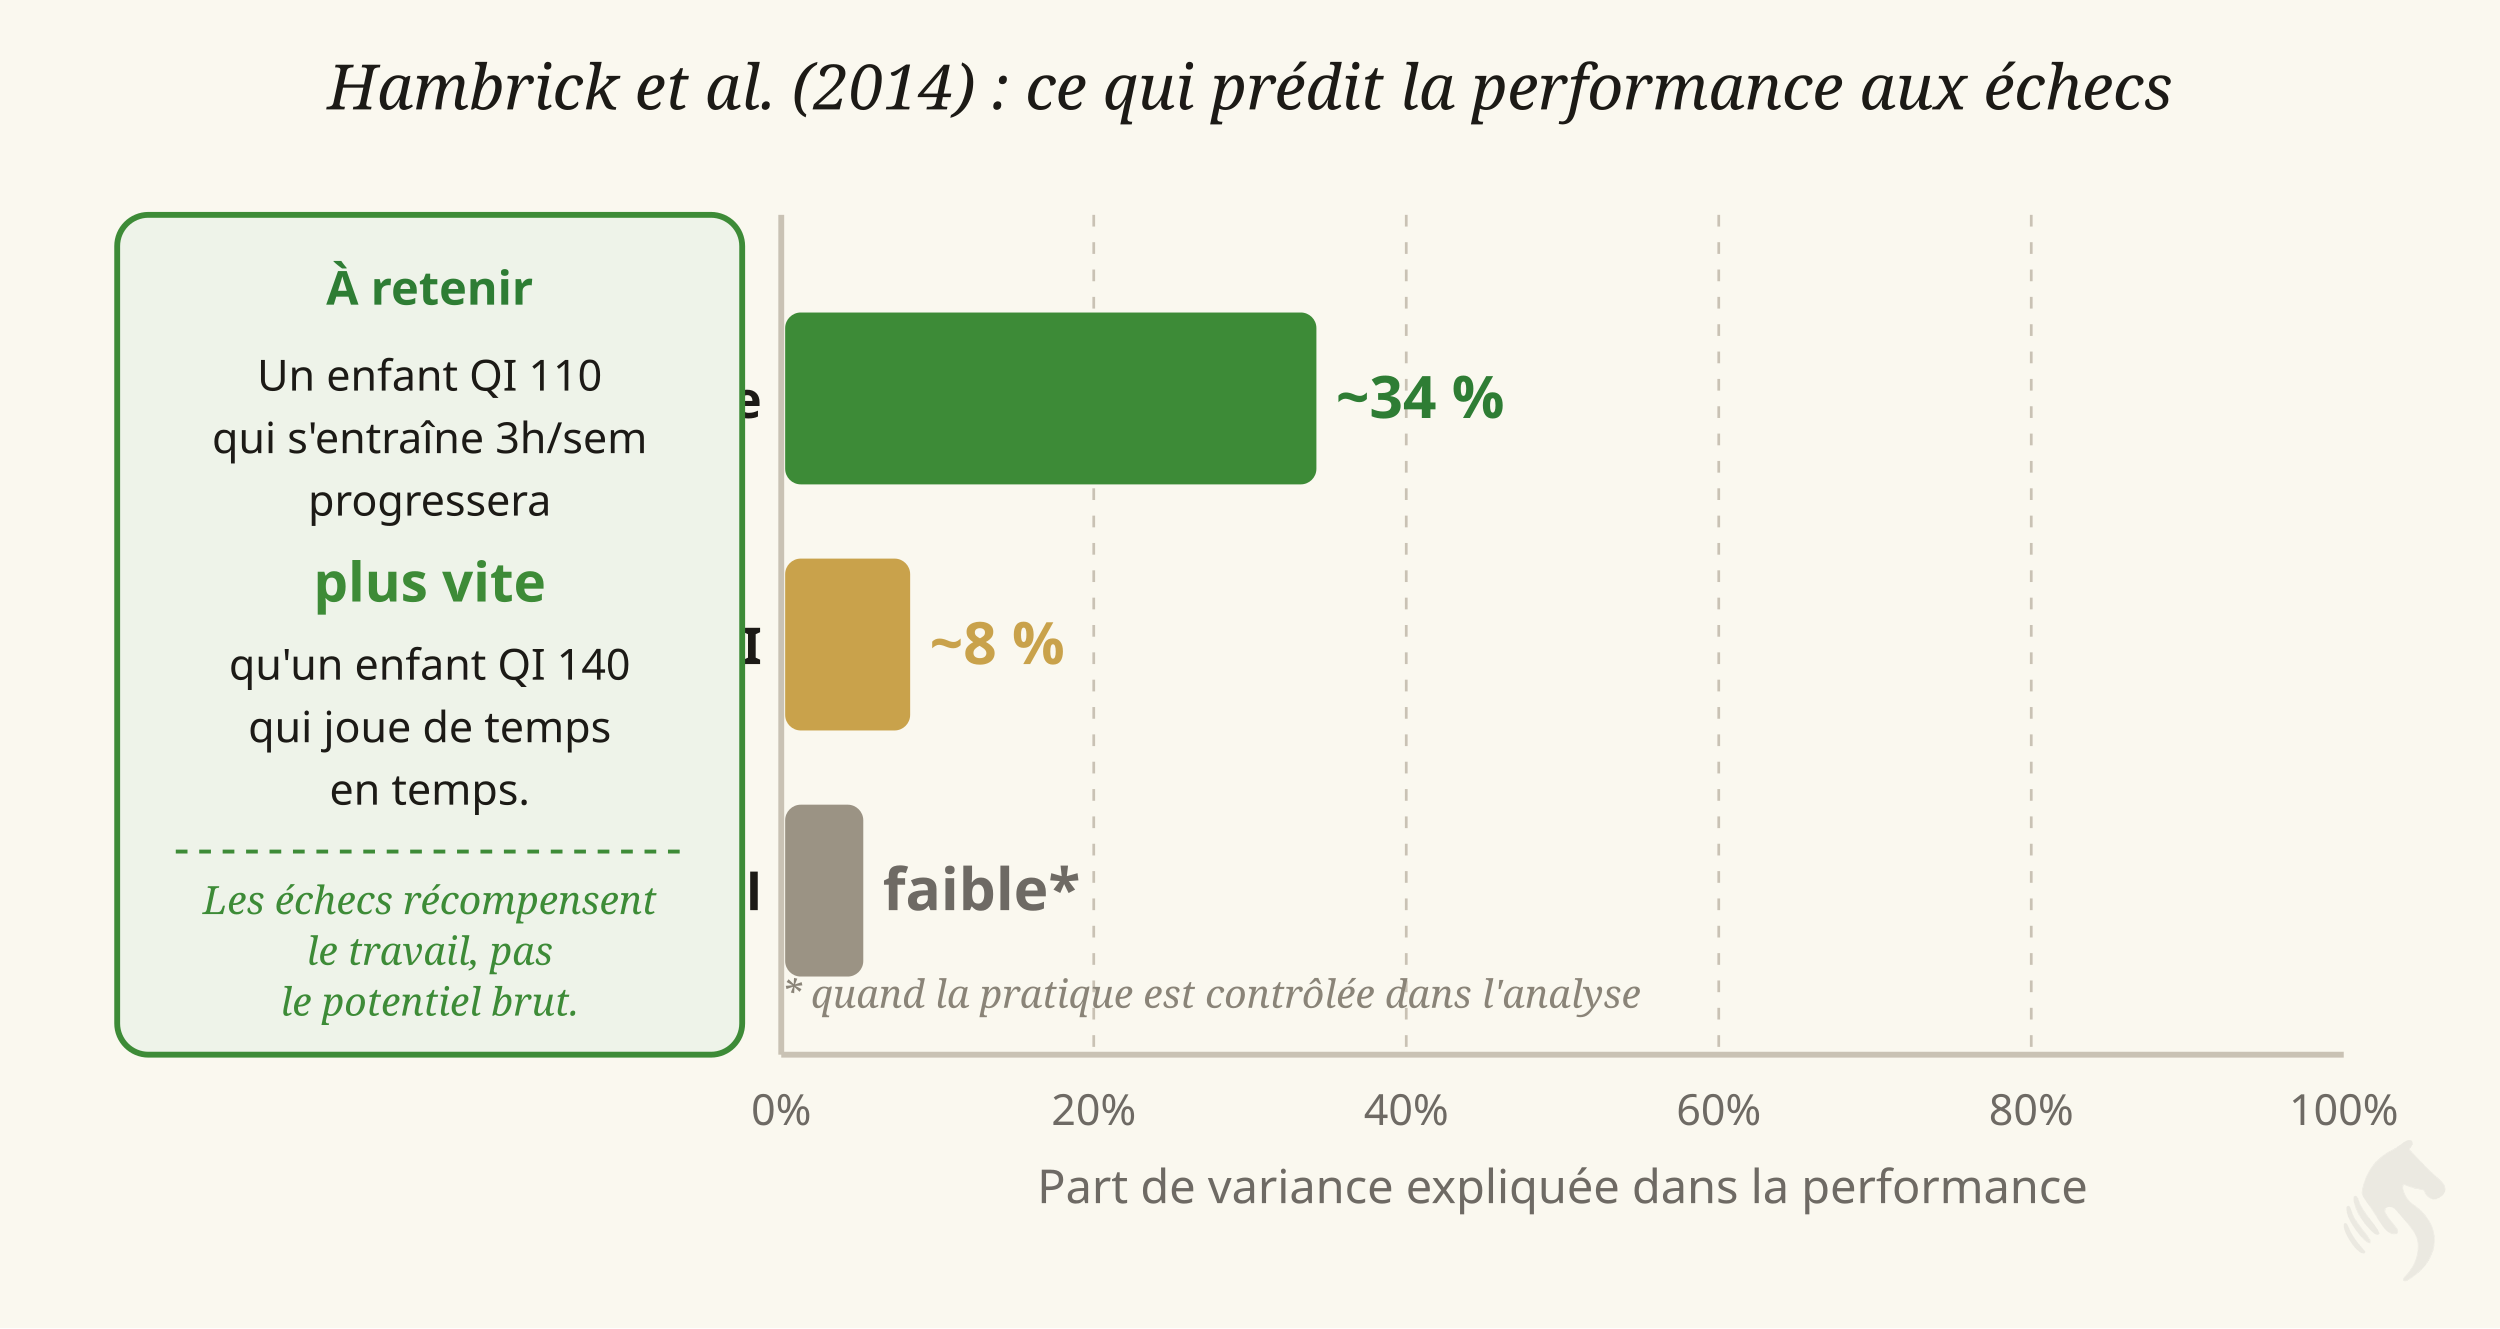
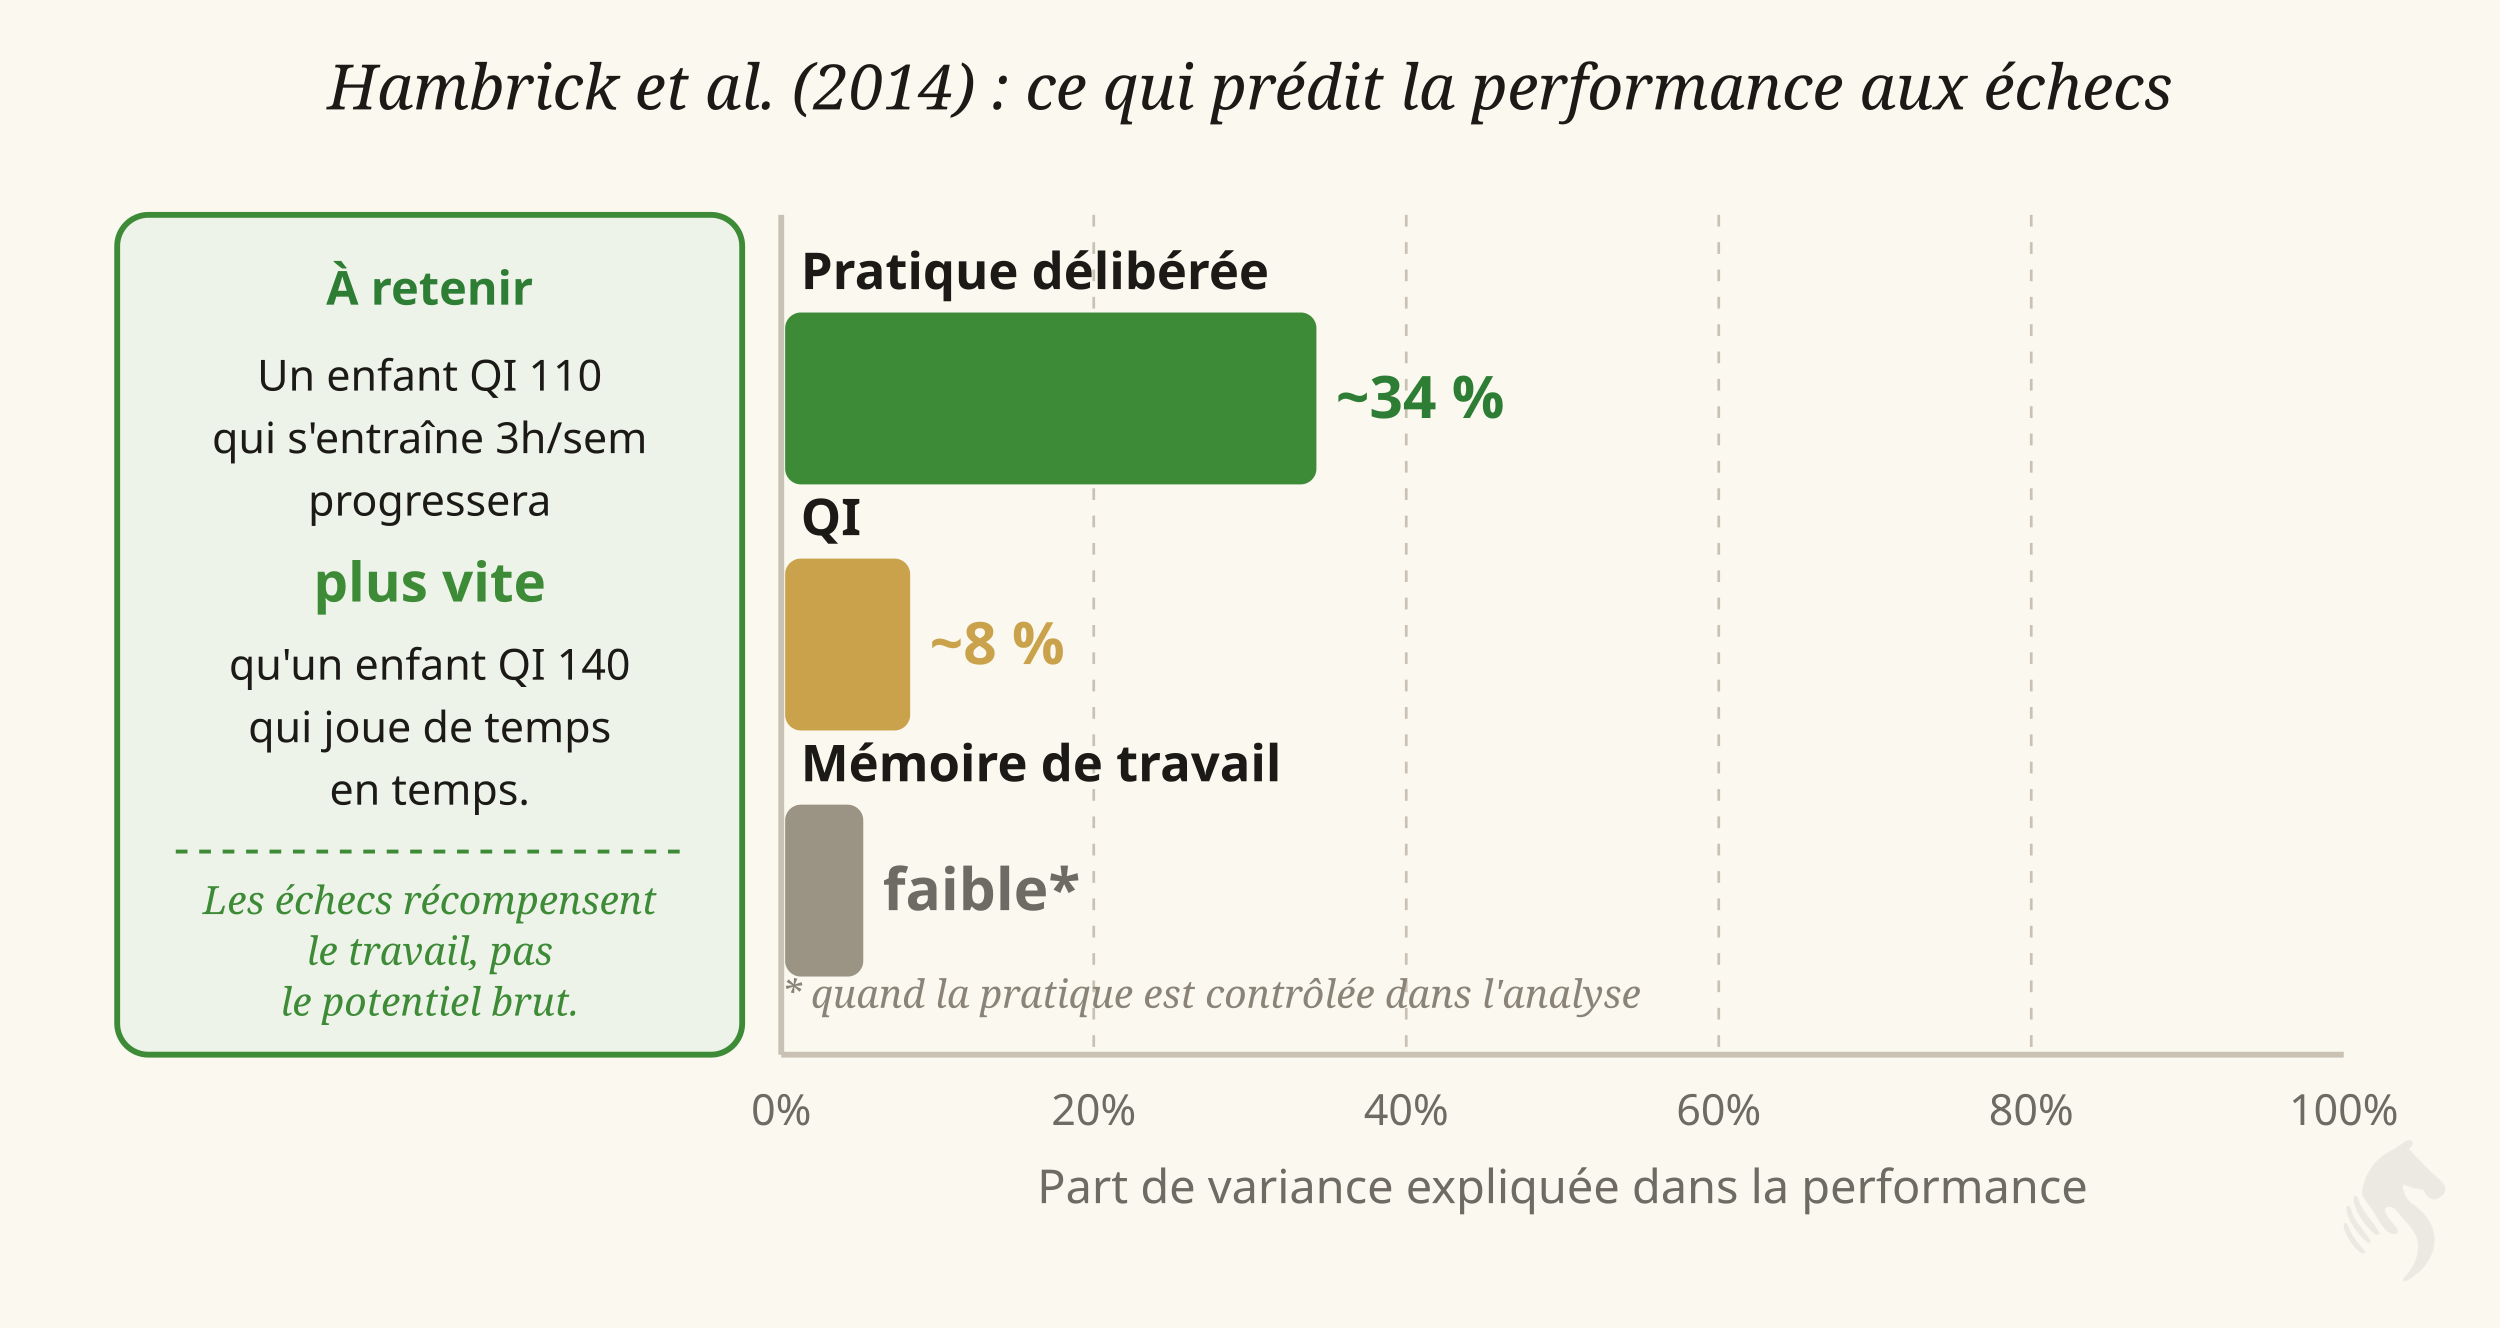
<svg xmlns="http://www.w3.org/2000/svg" width="640" height="340" viewBox="0 0 640 340" role="img" aria-labelledby="hpi3">
  <rect width="640" height="340" fill="#faf8ef" />
  <text x="320" y="28" text-anchor="middle" font-family="Georgia, serif" font-size="16" font-style="italic" fill="#1c1a16">Hambrick et al. (2014) : ce qui prédit la performance aux échecs</text>
  <line x1="200" y1="55" x2="200" y2="270" stroke="#c9c2b4" stroke-width="1.5" />
  <line x1="200" y1="270" x2="600" y2="270" stroke="#c9c2b4" stroke-width="1.5" />
  <text x="200" y="288" text-anchor="middle" font-family="system-ui, sans-serif" font-size="11" fill="#6e6a64">0%</text>
  <text x="280" y="288" text-anchor="middle" font-family="system-ui, sans-serif" font-size="11" fill="#6e6a64">20%</text>
  <text x="360" y="288" text-anchor="middle" font-family="system-ui, sans-serif" font-size="11" fill="#6e6a64">40%</text>
  <text x="440" y="288" text-anchor="middle" font-family="system-ui, sans-serif" font-size="11" fill="#6e6a64">60%</text>
  <text x="520" y="288" text-anchor="middle" font-family="system-ui, sans-serif" font-size="11" fill="#6e6a64">80%</text>
  <text x="600" y="288" text-anchor="middle" font-family="system-ui, sans-serif" font-size="11" fill="#6e6a64">100%</text>
  <line x1="280" y1="55" x2="280" y2="270" stroke="#c9c2b4" stroke-width="0.7" stroke-dasharray="3 4" />
  <line x1="360" y1="55" x2="360" y2="270" stroke="#c9c2b4" stroke-width="0.7" stroke-dasharray="3 4" />
  <line x1="440" y1="55" x2="440" y2="270" stroke="#c9c2b4" stroke-width="0.7" stroke-dasharray="3 4" />
  <line x1="520" y1="55" x2="520" y2="270" stroke="#c9c2b4" stroke-width="0.7" stroke-dasharray="3 4" />
  <text x="400" y="308" text-anchor="middle" font-family="system-ui, sans-serif" font-size="12" fill="#6e6a64">Part de variance expliquée dans la performance</text>
  <rect x="201" y="80" width="136" height="44" rx="4" fill="#3d8b37" />
-   <text x="195" y="107" text-anchor="end" font-family="system-ui, sans-serif" font-size="13" font-weight="700" fill="#1c1a16">Pratique délibérée</text>
+   <text x="205" y="74" font-family="system-ui, sans-serif" font-size="13" font-weight="700" fill="#1c1a16">Pratique délibérée</text>
  <text x="342" y="107" font-family="system-ui, sans-serif" font-size="15" font-weight="800" fill="#2e7d34">~34 %</text>
  <rect x="201" y="143" width="32" height="44" rx="4" fill="#c9a24b" />
-   <text x="195" y="170" text-anchor="end" font-family="system-ui, sans-serif" font-size="13" font-weight="700" fill="#1c1a16">QI</text>
+   <text x="205" y="137" font-family="system-ui, sans-serif" font-size="13" font-weight="700" fill="#1c1a16">QI</text>
  <text x="238" y="170" font-family="system-ui, sans-serif" font-size="15" font-weight="800" fill="#c9a24b">~8 %</text>
  <rect x="201" y="206" width="20" height="44" rx="4" fill="#9b9384" />
-   <text x="195" y="233" text-anchor="end" font-family="system-ui, sans-serif" font-size="13" font-weight="700" fill="#1c1a16">Mémoire de travail</text>
+   <text x="205" y="200" font-family="system-ui, sans-serif" font-size="13" font-weight="700" fill="#1c1a16">Mémoire de travail</text>
  <text x="226" y="233" font-family="system-ui, sans-serif" font-size="15" font-weight="800" fill="#6e6a64">faible*</text>
  <text x="200" y="258" font-family="Georgia, serif" font-size="10" font-style="italic" fill="#8a8478">* quand la pratique est contrôlée dans l'analyse</text>
  <rect x="30" y="55" width="160" height="215" rx="8" fill="#eef3e9" stroke="#3d8b37" stroke-width="1.5" />
  <text x="110" y="78" text-anchor="middle" font-family="system-ui, sans-serif" font-size="12" font-weight="700" fill="#2e7d34">À retenir</text>
  <text x="110" y="100" text-anchor="middle" font-family="system-ui, sans-serif" font-size="11" fill="#1c1a16">Un enfant QI 110</text>
  <text x="110" y="116" text-anchor="middle" font-family="system-ui, sans-serif" font-size="11" fill="#1c1a16">qui s'entraîne 3h/sem</text>
  <text x="110" y="132" text-anchor="middle" font-family="system-ui, sans-serif" font-size="11" fill="#1c1a16">progressera</text>
  <text x="110" y="154" text-anchor="middle" font-family="system-ui, sans-serif" font-size="14" font-weight="800" fill="#3d8b37">plus vite</text>
  <text x="110" y="174" text-anchor="middle" font-family="system-ui, sans-serif" font-size="11" fill="#1c1a16">qu'un enfant QI 140</text>
  <text x="110" y="190" text-anchor="middle" font-family="system-ui, sans-serif" font-size="11" fill="#1c1a16">qui joue de temps</text>
  <text x="110" y="206" text-anchor="middle" font-family="system-ui, sans-serif" font-size="11" fill="#1c1a16">en temps.</text>
  <line x1="45" y1="218" x2="175" y2="218" stroke="#3d8b37" stroke-width="1" stroke-dasharray="3 3" />
  <text x="110" y="234" text-anchor="middle" font-family="Georgia, serif" font-size="10" font-style="italic" fill="#3d8b37">Les échecs récompensent</text>
  <text x="110" y="247" text-anchor="middle" font-family="Georgia, serif" font-size="10" font-style="italic" fill="#3d8b37">le travail, pas</text>
  <text x="110" y="260" text-anchor="middle" font-family="Georgia, serif" font-size="10" font-style="italic" fill="#3d8b37">le potentiel brut.</text>
  <g id="wm" opacity="0.07" transform="translate(600.0,291.9) scale(0.0416)" aria-hidden="true">
    <g fill="#1e1e1e" fill-rule="evenodd">
      <path d="M411.5-.5h-16a76 76 0 0 0-24.5 12q-.62-.7-1.5-1l-2 4a4 4 0 0 1-1.5-1 7 7 0 0 1-2.5 3.5 253 253 0 0 0-17 13q-1.42.93-2.5-.5-5.2 7.95-14.5 9a9.4 9.4 0 0 1-4 6q2.3.02 1.5 2A461 461 0 0 1 278.5 73q-13.2 7.95-26 16.5-1.59-1.38 0-3-2.35.35-4 2 .9.98 2 2-92.12 67.08-125.5 177a1316 1316 0 0 0-10 44 51.2 51.2 0 0 0 4.5 31q.1 3.33-2 1l4.5 11q1-2 2 0l5 10 1-1q6 10.95 13 21a651 651 0 0 1 18.5 25 3.4 3.4 0 0 1 1.5-3q21.52 33 43 66 .3 3.4-2.5 1v2a1542 1542 0 0 1 21 32q1 0 1 1a319 319 0 0 0 25 35 160 160 0 0 0 27 25 3.1 3.1 0 0 1 1-3q23.18 14.62 49 5.5 5-2.83 4-8.5-.15-4.6-1.5-9a618 618 0 0 0-55.5-73.5q3-.91 5 1.5a23.5 23.5 0 0 0-7-9q.63 2.4 2 4.5-.17 2.58-1.5.5a364 364 0 0 1-17.5-26.5 50 50 0 0 1-4.5-22.5q.9-4.71 3-9 .63 1.88 2.5 2a7 7 0 0 1 2-3q9.28-8.1 22-8a86 86 0 0 1 23 4.5 11 11 0 0 1 3 4.5q2.58-1.75 5 .5l21.5 23.5q.74 1.95.5 4 3.56 1 6 4a1094 1094 0 0 0 30 34.5l-1 1q3.7 2.7 7.5 5.5a23 23 0 0 1 2 5l5 3a22 22 0 0 0 5.5 8 11.5 11.5 0 0 0 4 4 3.9 3.9 0 0 0-2-3.5q1.7-1.12 3 .5a705 705 0 0 1 42 57.5q-.65 1.46-2 1.5a169 169 0 0 1 10 19 3.8 3.8 0 0 0-.5 4q1 2 2 0 1.4 2.05 2.5 4-.25-2.55.5-5a185 185 0 0 1 11 83q-1 2-2 0a9 9 0 0 0-1.5-4v9a2.3 2.3 0 0 0 1.5-1q.75 10.55-1 21a337 337 0 0 1-18 56l-2.5 3q-1.2-.69-1-2a36 36 0 0 0-4 7 5.2 5.2 0 0 0 3.5-4 4.3 4.3 0 0 1 0 4 350 350 0 0 1-33 52 1108 1108 0 0 1-30 35q-7.17 20.32 13.5 14.5a34 34 0 0 1 6-3 1496 1496 0 0 1 54-37 942 942 0 0 0 29-27q1.25-1.03 2 .5a11 11 0 0 0-3 4q1.35-1.65 2.5 0a29 29 0 0 1 4.5-6 40 40 0 0 0 9-10.5l6-4-1-1a25 25 0 0 1 8.5-7.5q-1.47-2.67 1-5 .22 4.17 2.5 1.5-1.94-3.13 2-4l-1-1q1.48-3.25 4-5.5a8 8 0 0 0-3-1q37.8-53.63 47.5-119 8.4-83.08-38-152a364 364 0 0 0-28-35q-1.03-1.25.5-2 3.58 2.23 2-1l-4-2a5 5 0 0 1-3-.5 484 484 0 0 0-70-58q-.7-.62-1-1.5 1.05-.43 2-1v-3a6 6 0 0 1-5-2q-.66-.1-1 .5 3.72 2.61 0 3-34.57-32.88-46-79.5.2-2.3 2-3v-4q-1.94 5.58-3.5 0-1-9 0-18 2.16-6.4 8.5-8a78 78 0 0 1 22 7.5 403 403 0 0 0 66 18l9 3q-2.45.75-5 .5-1.59 1.6 0 3a16 16 0 0 1 6.5-1 7.3 7.3 0 0 1 2 3q1.38-2.6 3.5-2-1.1-2.32-4-2.5 15.09-2.3 25.5 8.5 5.35 10.23 10 21 12.95 20.94 36.5 28.5-1.88.63-2 2.5a30 30 0 0 0 12.5 3q4.43-.1 8-2 3.2 3.87 5.5-1 1.2.69 1 2a39 39 0 0 0 4.5-2l1 1q.69-1.87-1.5-2.5a12 12 0 0 0 7-3q1.88-1.1 3 .5 2.22-3.62 6-2a8.7 8.7 0 0 1 3-4 41 41 0 0 1 12-6.5l-2-1 5.5-3.5q.62.7 1.5 1 1.82-1.15 0-2.5 1.42-.93 2.5.5a5.8 5.8 0 0 1 .5-4 39 39 0 0 1 6-4.5q-1.55-2.25.5-4.5 3.25-3.5 5-8 1.38-.64 2.5-1-.8-1.05-2-1.5 1.85-5.82 3-11.5v-10h-1q-.85 6-2.5 12-.16-4.46.5-9a63 63 0 0 0-12.5-31 478 478 0 0 0-45.5-44.5q3.06.72 6 2.5-3.15-3.9-7-7.5l1-1q-1.4-1.05-2 .5 1.77 2.4-.5 4a781 781 0 0 1-67.5-65.5l1-.5a29 29 0 0 0 7 6 93 93 0 0 0-14-15 24.5 24.5 0 0 0-9-9.5l1-1a44 44 0 0 0-7-4.5q1.44 2.2 3.5 4 1 1.5 0 3l-72-76q-5.34-7.85 1.5-14.5 1.98-.8 2 1.5a69 69 0 0 1 6-3.5q-1.95-1.94 0-3.5a31 31 0 0 0 6-12q2.05.24 4-.5a79 79 0 0 0-1.5-17.5 94 94 0 0 0-5-10l-1 1a87 87 0 0 0-5.5-3" />
      <path d="M325.5 44.5q-3.85 1.03-7 3.5a4.2 4.2 0 0 1-4.5-.5q-2.75 2.49-3.5 6-6.97 2.94-14 6-6.75 3.75-13.5 8-.62-.7-1.5-1a37.6 37.6 0 0 1-17 10.5 263 263 0 0 0-12 9.5q-1.59 1.62 0 3 12.8-8.55 26-16.5A461 461 0 0 0 327 46.5q.8-1.98-1.5-2m148 86-21-24a209 209 0 0 1-21-21.5l-8.5-8.5q-4.8-3.3-6-9-9.1-4.3-11.5-13a13 13 0 0 0 3-6q-.02-2.3-2-1.5-6.84 6.65-1.5 14.5l72 76q1-1.5 0-3a20 20 0 0 1-3.5-4m89 86a198 198 0 0 0-17.5-15q.4-2.17-.5-4-3.63-1.2-7-3a26 26 0 0 0-6-6 430 430 0 0 1-27-27.5 2.4 2.4 0 0 0-2-.5 29 29 0 0 1-7-6l-1 .5a781 781 0 0 0 67.5 65.5q2.27-1.6.5-4m-314-128a247 247 0 0 0-42 35.5 14.5 14.5 0 0 1-5 4l1 1a9.3 9.3 0 0 1-6 2.5 76 76 0 0 1-16 20q.3.88 1 1.5a9.4 9.4 0 0 0-5.5 6.5q-1-2-2 0-.93 1.42.5 2.5a25 25 0 0 0-6.5 8.5q-1.6 1.05-3.5 1.5 1.21.45 2 1.5a43 43 0 0 0-7 10 352 352 0 0 0-19.5 37 2.9 2.9 0 0 1-2.5 1 3.3 3.3 0 0 0 2 1.5 47 47 0 0 1-3.5 5.5l-12 34q-.98-1.8-1.5 0 1.4 1.9.5 4a33 33 0 0 1-3.5 5.5q.78.84 1 2a212 212 0 0 0-10 49.5 36 36 0 0 0 7 20q2.1 2.33 2-1a51.2 51.2 0 0 1-4.5-31 1316 1316 0 0 1 10-44q33.38-109.92 125.5-177-1.1-1.02-2-2m376 206q-.5-10.25-5-19.5 1.5-4.37-1.5-.5l-6.5-11q-5.55-3.6-7.5-10l-1 1q-3.75-5.75-9.5-9.5l1-1a850 850 0 0 0-9-7q1.14-2.04-1.5-3.5-1.08 1.43-2.5.5-2.84-1.65-2-4a5 5 0 0 0-3-.5 5 5 0 0 0-.5-3l-1 1a7 7 0 0 0-4.5-3 21 21 0 0 0-6-2.5 478 478 0 0 1 45.5 44.5 63 63 0 0 1 12.5 31q-.66 4.54-.5 9 1.65-6 2.5-12m-259 3v-1q-2.22-5.79 1-11.5l-2-2a67 67 0 0 0 1.5-5.5q.93 7.1 3.5 1-2.43-3.37 2-4a4.3 4.3 0 0 1 2.5 3q.45-1.21 1.5-2 2.3.75 4 2a326 326 0 0 1 28 10.5q11.4 3.22 23 6 1.05 1.6 1.5 3.5 1-4 2 0 1.08-1.43 2.5-.5-1.81 1.35 0 2.5 3.25-.47 7-2 1.85.03 3 1 5.83.22 11 2h5q2.55.25 5-.5l-9-3a403 403 0 0 1-66-18 78 78 0 0 0-22-7.5q-6.34 1.6-8.5 8-1 9 0 18 1.56 5.58 3.5 0m109 6a4.7 4.7 0 0 1 4 3q3.6-3.98 6 1l1-2 4 2a65 65 0 0 1 7.5 10q1.1 3.55 2.5 7-1.77 2.95 2 4 13.35 23.91 39 33 .12-1.87 2-2.5-23.55-7.56-36.5-28.5a305 305 0 0 0-10-21q-10.41-10.8-25.5-8.5 2.9.18 4 2.5m-410 86a9 9 0 0 0 1.5-4 310 310 0 0 0 37.5 86q-1.1 1.02-2 2a40 40 0 0 0 8.5 12 139 139 0 0 0 15 21q2.31 2.97 1.5 6 5.9 1.14 7.5 7 5.7 2.47 5 8 3.8 1.06 6.5 4 20.24 25.5 46 45.5a39 39 0 0 0 20 5 46 46 0 0 1 9-7.5 818 818 0 0 1-10-21.5q1.43-1.08.5-2.5a27 27 0 0 1-3.5-2 185 185 0 0 0-16-23.5q1.43-1.08.5-2.5a13.3 13.3 0 0 1-5.5-5 617 617 0 0 0-22.5-29v-4l-1 1a13 13 0 0 1-4.5-6 11.5 11.5 0 0 1-4-4q-.03 2.3-2 1.5A471 471 0 0 1 97 390.5q-1.8-3.04-.5-6 1.02.54 2 1a9 9 0 0 0-2-4.5q3.83-2.28-1-2.5a597 597 0 0 1-7-18.5l2-1a3.3 3.3 0 0 1-2-3.5 3.1 3.1 0 0 1-3-1q-7.35-19.46-24-8 1.03 2.34-.5 5a97 97 0 0 0 3.5 38" />
      <path d="M365.5 301.5q-1.8.7-2 3 11.43 46.62 46 79.5 3.72-.39 0-3 .34-.6 1-.5-2.4-2.22-5-4.5l2-2q-2.45-.75-5-.5a8.4 8.4 0 0 0-.5-4q-1.72 1.44-3-1a28 28 0 0 1-3.5-6q-.5 2-1 0a143 143 0 0 1-18-31q-6.22-11.64-9-27a7 7 0 0 0-2-3m-211 174a45 45 0 0 1-9.5-15q-1 2-2 0a41 41 0 0 0-6-9l-1-5-1 1a989 989 0 0 1-17.5-25.5q.7-.62 1-1.5a7.7 7.7 0 0 1-5-6 163 163 0 0 1-15-29q-.98-.46-2-1-1.3 2.96.5 6a471 471 0 0 0 55.5 86.5q1.97.8 2-1.5m-90-86q-2.05 2.77 1.5 4 3.6 16.25 9.5 30.5-2.48 3.62 2 3.5 3.65 9.3 8 18.5l-1 1a11.4 11.4 0 0 1 6 8q-.7.62-1 1.5a10.5 10.5 0 0 1 3.5 5l1-1a62 62 0 0 0 7.5 13q.9-.98 2-2a310 310 0 0 1-37.5-86 9 9 0 0 1-1.5 4m48 210a3.9 3.9 0 0 0-2-3.5q1.7-1.12 3 .5a127 127 0 0 0 39 32q11.3 4.6 8.5-7a147 147 0 0 0-17-32 1467 1467 0 0 0-40-51 554 554 0 0 1-48.5-75l1-1q.84 5.22 6 5a51.6 51.6 0 0 1-11.5-27l-1 2a159 159 0 0 0-11-31 14.3 14.3 0 0 0-10.5-8q-3.2.01-6 1.5-2.85 3.45-6 6.5-.87 16.85 3 33.5a3.6 3.6 0 0 1-2 2q1.38.56 2.5 1.5 3.15 9.81 6.5 19.5-1.21.45-2 1.5a29 29 0 0 0 5.5 7A256 256 0 0 0 55.5 525l-2 1a6.4 6.4 0 0 0 4 1.5 332 332 0 0 0 38.5 53l3.5 5.5-1 1q1.9 1.67 3.5.5a36 36 0 0 0 10.5 12m303-214q-.95.57-2 1 .3.88 1 1.5a484 484 0 0 1 70 58q1.42.72 3 .5a43 43 0 0 0-10-12.5l1-1q-2.66 1.47-5-1a36 36 0 0 0-10-10q1.81-1.35 0-2.5a8 8 0 0 1-3.5 0q-4.57-5.7-10-8a13 13 0 0 0-6.5-5.5 11.5 11.5 0 0 1-3.5-4.5q-.62.7-1.5 1a17.7 17.7 0 0 0-8-5.5q-2.84-1.65-2-4-7.47-2.25-13-7.5m-254 24a526 526 0 0 1 23.5 37 55 55 0 0 1 9 15l1-1a65 65 0 0 0 8.5 13q2.8 2.4 2.5-1-21.48-33-43-66a3.4 3.4 0 0 0-1.5 3m111 63q.16-.93 1-1.5a7 7 0 0 1-3.5-2.5 17.5 17.5 0 0 0-5.5-8q3.7-4.18-2.5-5a41 41 0 0 1-7.5-18.5l2-3a7.2 7.2 0 0 1-2-4.5 3.1 3.1 0 0 0 3-1 37 37 0 0 0-1-7q-1.87-.12-2.5-2a36 36 0 0 0-3 9 50 50 0 0 0 4.5 22.5 364 364 0 0 0 17.5 26.5q1.33 2.08 1.5-.5-1.37-2.1-2-4.5m-272 45v19q2.55 12.15 7 24 15.37 37.49 37 68a54 54 0 0 0 9 12.5q-1.58 2.58 2 3l-1 1 5.5 4.5a82 82 0 0 0 9 12q6.5 6.26 12.5 13 9.5 6.75 17.5 15l1-1q4.56 3.52 9 7l1-2a89 89 0 0 0 13.5 3.5q13.85-4.6 6.5-17.5-1.73 1.44-3-1a307 307 0 0 1-13.5-16 16 16 0 0 0-6-5.5q1.43-1.08.5-2.5a27.2 27.2 0 0 1-12.5-15 3.1 3.1 0 0 1-3-1q-7.5-10.25-15.5-20-.93-1.42.5-2.5a16 16 0 0 1-6-5.5 880 880 0 0 1-19-29.5q.7-.62 1-1.5a8 8 0 0 1-4-4 94 94 0 0 1-12.5-26l-1 1q-3.8-4.62-1.5-10a3.1 3.1 0 0 1-3-1 198 198 0 0 1-7-15.5l1-1a55 55 0 0 1-9-11q-2.85-1.46-6-2l3-1a22 22 0 0 0-9 2 11.4 11.4 0 0 0-4 6.5m277 51a48 48 0 0 0 12 5q-.57 3.66 2 2a5.3 5.3 0 0 1 3.5 3l1-2a45 45 0 0 0 26 0q.45 1.21 1.5 2 1.27-3.4 4-2 1.81-1.15 0-2.5l3-1.5a21 21 0 0 0 3.5-4q1.4-8.23-1.5-16 .3-.88 1-1.5-5.22-1.95-4-7a193 193 0 0 1-18-23.5 16 16 0 0 0-3.5-3q-4.05-7.43-9-12a284 284 0 0 0-14-17q-.75-1.58.5-3a19 19 0 0 1-6-4 4.35 4.35 0 0 0-5-1.5 618 618 0 0 1 55.5 73.5q1.35 4.4 1.5 9 1 5.67-4 8.5-25.82 9.12-49-5.5a3.1 3.1 0 0 0-1 3m115-56a264 264 0 0 1 16 22q-1.7 3.04 1.5 1a494 494 0 0 1 16.5 23l7 10q1.35-.04 2-1.5a705 705 0 0 0-42-57.5q-1.3-1.62-3-.5a3.9 3.9 0 0 1 2 3.5" />
      <path d="M112.5 599.5q7 9.5 16 17 2 0 2 2 6.9 3.77 11 8.5l13 5.5a5.7 5.7 0 0 0 6 0q2.07 3.94 4 0-3.37-1.23-.5-3 .22-6.86.5-13.5l-3-3.5 3-2.5q-4.58-.9-7.5-4.5a79 79 0 0 0-10.5-16.5q2.67 1.47 5-1a12 12 0 0 1-8.5-3.5 92 92 0 0 0-17.5-23.5l2-1-6.5-4.5a2294 2294 0 0 1-34.5-47q-1 0-1-1-5.27-4.75-4-11.5-2.25-3.25-3.5.5A227 227 0 0 1 61.5 469q.84-.57 1-1.5-5.16.22-6-5l-1 1a554 554 0 0 0 48.5 75 1467 1467 0 0 1 40 51q10.5 14.98 17 32 2.8 11.6-8.5 7a127 127 0 0 1-39-32q-1.3-1.62-3-.5a3.9 3.9 0 0 1 2 3.5m335-4a3349 3349 0 0 1 7.5 35q2.3 19.53.5 39a9 9 0 0 1 1.5 4q1 2 2 0a185 185 0 0 0-11-83q-.75 2.45-.5 5m44-147q1.58 3.23-2 1-1.53.75-.5 2a364 364 0 0 1 28 35q46.4 68.92 38 152-9.7 65.37-47.5 119 1.46.15 3 1a12 12 0 0 0 3.5-6q1.58 1.52 3.5.5-1.16-8.12 7-11-1.6-1.75 1-2.5-.12-8.5 6-14-.81-.1-1-1a3.1 3.1 0 0 1 3-1 5.4 5.4 0 0 1 3-5.5q-1.2-.45-2-1.5a67 67 0 0 0 4.5-10l1 2a9 9 0 0 1 2.5-5l-1-2a6.3 6.3 0 0 1 4-.5 6.5 6.5 0 0 0-3-3 225 225 0 0 1 11-24.5q-.53-1.8-1.5 0-.3-4.51 1-9l1 1a67 67 0 0 0 1.5-13q7.4-.7 1-5a232 232 0 0 0 2-53l.5-5q.57.84 1.5 1a8 8 0 0 0-2.5-5q-6.56-49.08-31.5-89 2.03-1.77-.5-3l-1 1a696 696 0 0 1-17.5-26q-2.18-1.53-1-3.5-3.93-.91-5-4.5-1.26-.5-1-2a69 69 0 0 0-6.5-5q-.69-1.87 1.5-2.5a14 14 0 0 0-4-2.5m-36 230a273 273 0 0 1-13.5 57q-1.4.82-2.5 2 2.69 6.4-4 8.5l2 1a30 30 0 0 0-3 8.5q-.2 1.31 1 2l2.5-3a337 337 0 0 0 18-56 89 89 0 0 0 1-21q-.57.84-1.5 1m-25 84a185 185 0 0 1-24 38l-2.5 6a25 25 0 0 0-6.5 7q-13.95 16.7-28.5 33-1.16 4.05-3.5 7.5-1.35 4.25-1 8a16 16 0 0 1 6 5.5h14a20 20 0 0 1 10-3.5q1.71-1.12 0-2.5a81 81 0 0 0 18.5-12q.62.7 1.5 1a71 71 0 0 1 2-4q1-2 2 0 1.7-4.54 4.5-1a38 38 0 0 1 4.5-6.5 189 189 0 0 0 30.5-23.5q4.55 3.9 4-3a4.6 4.6 0 0 1 4.5-2v-3a5 5 0 0 0 3-.5 41 41 0 0 1 3-5.5 11 11 0 0 1 3-4q-.75-1.53-2-.5a942 942 0 0 1-29 27 1496 1496 0 0 0-54 37 34 34 0 0 0-6 3q-20.67 5.82-13.5-14.5a1108 1108 0 0 0 30-35 350 350 0 0 0 33-52 4.3 4.3 0 0 0 0-4 5.2 5.2 0 0 1-3.5 4" />
    </g>
  </g>
</svg>
